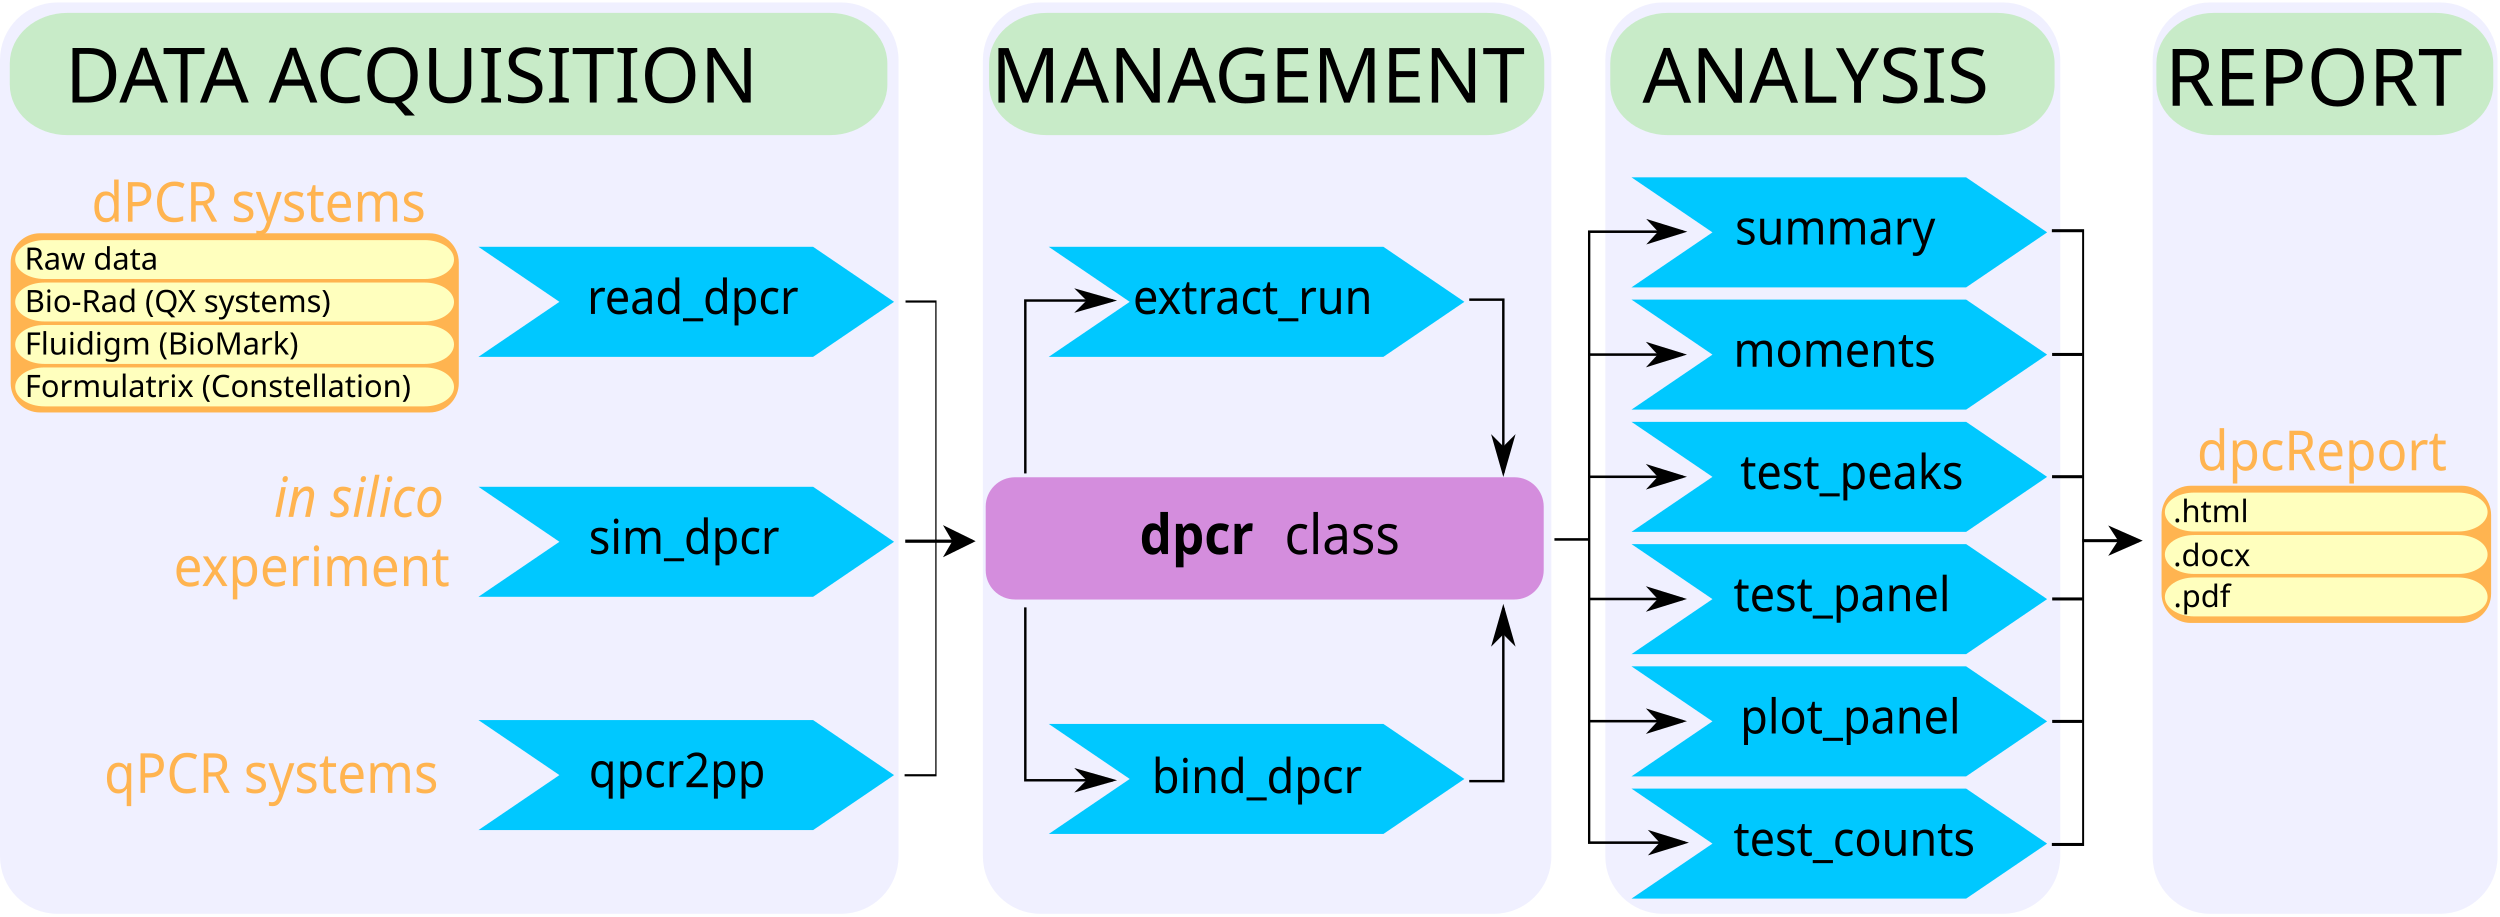
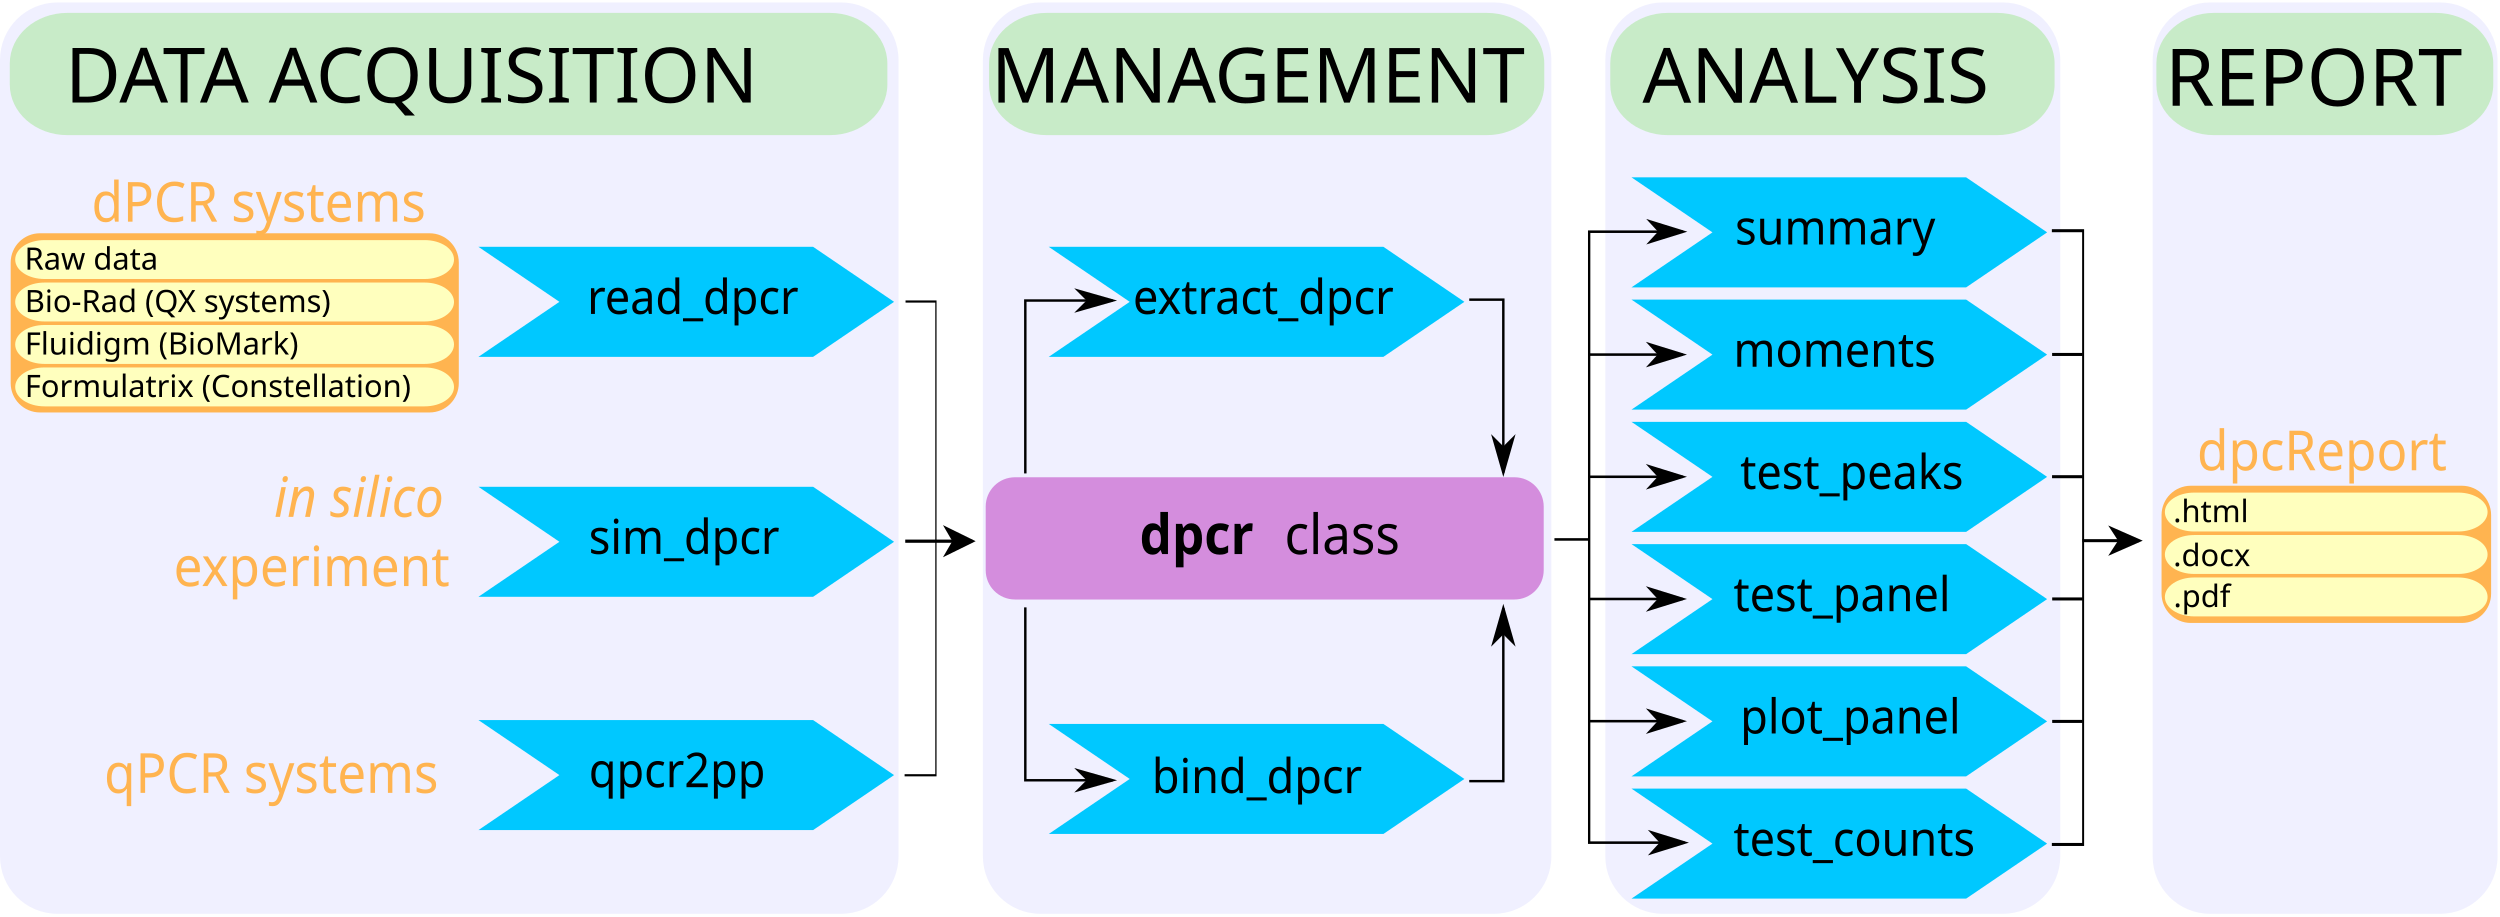
<svg xmlns="http://www.w3.org/2000/svg" id="svg2" version="1.1" width="69%" height="69%" viewBox="0 0 1022.5 375" xml:space="preserve">
  <defs id="defs6" />
  <g id="g10" transform="matrix(1.25,0,0,-1.25,0,375)">
    <g id="g12" transform="scale(0.1,0.1)">
      <path d="m 7231.84,2991.97 751.79,0 c 104.34,0 188.36,-84.02 188.36,-188.4 l 0,-2605.191 c 0,-104.34 -84.02,-188.359 -188.36,-188.359 l -751.79,0 c -104.38,0 -188.4,84.02 -188.4,188.359 l 0,2605.191 c 0,104.38 84.02,188.4 188.4,188.4 z" style="fill:#f0f0ff;fill-opacity:1;fill-rule:nonzero;stroke:none" id="path14" />
      <path d="m 7244.1,2957.83 725.47,0 c 104.38,0 188.4,-73.91 188.4,-165.74 l 0,-68.56 c 0,-91.79 -84.02,-165.7 -188.4,-165.7 l -725.47,0 c -104.37,0 -188.4,73.91 -188.4,165.7 l 0,68.56 c 0,91.83 84.03,165.74 188.4,165.74 z" style="fill:#c8ebc8;fill-opacity:1;fill-rule:nonzero;stroke:none" id="path16" />
      <g id="g18" transform="scale(10,10)">
        <text transform="matrix(1,0,0,-1,708.371,265.411)" id="text20">
          <tspan style="fill:#000000;fill-opacity:1;fill-rule:nonzero;stroke:none;font-family:Verdana;font-variant:normal;font-weight:normal;font-size:26;writing-mode:lr;-inkscape-font-specification:Verdana" x="0 18.07 34.502 50.18 70.642 87.984" y="0" id="tspan22">REPORT</tspan>
        </text>
      </g>
      <path d="m 5440.98,2991.97 1111.79,0 c 104.38,0 188.4,-84.02 188.4,-188.4 l 0,-2605.191 c 0,-104.34 -84.02,-188.359 -188.4,-188.359 l -1111.79,0 c -104.38,0 -188.4,84.02 -188.4,188.359 l 0,2605.191 c 0,104.38 84.02,188.4 188.4,188.4 z" style="fill:#f0f0ff;fill-opacity:1;fill-rule:nonzero;stroke:none" id="path24" />
      <path d="m 5457.15,2957.83 1077.11,0 c 104.33,0 188.36,-73.91 188.36,-165.74 l 0,-68.56 c 0,-91.79 -84.03,-165.7 -188.36,-165.7 l -1077.11,0 c -104.34,0 -188.36,73.91 -188.36,165.7 l 0,68.56 c 0,91.83 84.02,165.74 188.36,165.74 z" style="fill:#c8ebc8;fill-opacity:1;fill-rule:nonzero;stroke:none" id="path26" />
      <g id="g28" transform="scale(10,10)">
        <text transform="matrix(1,0,0,-1,537.407,266.394)" id="text30">
          <tspan style="fill:#000000;fill-opacity:1;fill-rule:nonzero;stroke:none;font-family:Verdana;font-variant:normal;font-weight:normal;font-size:25;writing-mode:lr;-inkscape-font-specification:Verdana" x="0 17.1 35.8 52.9 64.875 80.25 97.35 107.875" y="0" id="tspan32">ANALYSIS</tspan>
        </text>
      </g>
      <path d="m 3404.38,2991.97 1483.24,0 c 104.37,0 188.4,-84.02 188.4,-188.4 l 0,-2605.191 c 0,-104.34 -84.03,-188.359 -188.4,-188.359 l -1483.24,0 c -104.34,0 -188.36,84.02 -188.36,188.359 l 0,2605.191 c 0,104.38 84.02,188.4 188.36,188.4 z" style="fill:#f0f0ff;fill-opacity:1;fill-rule:nonzero;stroke:none" id="path34" />
      <path d="m 3424.65,2957.83 1439.84,0 c 104.34,0 188.36,-73.91 188.36,-165.74 l 0,-68.56 c 0,-91.79 -84.02,-165.7 -188.36,-165.7 l -1439.84,0 c -104.38,0 -188.4,73.91 -188.4,165.7 l 0,68.56 c 0,91.83 84.02,165.74 188.4,165.74 z" style="fill:#c8ebc8;fill-opacity:1;fill-rule:nonzero;stroke:none" id="path36" />
      <g id="g38" transform="scale(10,10)">
        <text transform="matrix(1,0,0,-1,324.262,266.419)" id="text40">
          <tspan style="fill:#000000;fill-opacity:1;fill-rule:nonzero;stroke:none;font-family:Verdana;font-variant:normal;font-weight:normal;font-size:25;writing-mode:lr;-inkscape-font-specification:Verdana" x="0 21.075 38.175 56.875 73.975 93.35 109.15 130.225 146.1 164.8" y="0" id="tspan42">MANAGEMENT</tspan>
        </text>
      </g>
      <path d="m 188.398,2991.97 2563.202,0 c 104.38,0 188.4,-84.02 188.4,-188.4 l 0,-2605.191 C 2940,94.039 2855.98,10.02 2751.6,10.02 l -2563.202,0 C 84.019,10.02 0,94.039 0,198.379 L 0,2803.57 c 0,104.38 84.019,188.4 188.398,188.4 z" style="fill:#f0f0ff;fill-opacity:1;fill-rule:nonzero;stroke:none" id="path44" />
      <path d="m 220.391,2957.83 2494.649,0 c 104.37,0 188.4,-73.91 188.4,-165.74 l 0,-68.56 c 0,-91.79 -84.03,-165.7 -188.4,-165.7 l -2494.649,0 c -104.371,0 -188.403,73.91 -188.403,165.7 l 0,68.56 c 0,91.83 84.032,165.74 188.403,165.74 z" style="fill:#c8ebc8;fill-opacity:1;fill-rule:nonzero;stroke:none" id="path46" />
      <g id="g48" transform="scale(10,10)">
        <text transform="matrix(1,0,0,-1,21.3016,266.444)" id="text50">
          <tspan style="fill:#000000;fill-opacity:1;fill-rule:nonzero;stroke:none;font-family:Verdana;font-variant:normal;font-weight:normal;font-size:25;writing-mode:lr;-inkscape-font-specification:Verdana" x="0 19.275 34.925 48.9 66 74.8 91.9 109.35 129.025 147.325 157.85 174.95 185.55 200.95 211.475 231.15" y="0" id="tspan52">DATA ACQUISITION</tspan>
        </text>
      </g>
      <path d="m 130.98,2236.77 1274.25,0 c 53.17,0 95.98,-42.81 95.98,-95.97 l 0,-394.42 c 0,-53.16 -42.81,-95.97 -95.98,-95.97 l -1274.25,0 c -53.211,0 -96.019,42.81 -96.019,95.97 l 0,394.42 c 0,53.16 42.809,95.97 96.019,95.97 z" style="fill:#ffb450;fill-opacity:1;fill-rule:nonzero;stroke:none" id="path54" />
      <path d="m 145.699,2214.39 1243.791,0 c 53.21,0 96.02,-28.4 96.02,-63.67 0,-35.27 -42.81,-63.63 -96.02,-63.63 l -1243.791,0 c -53.16,0 -95.969,28.36 -95.969,63.63 0,35.27 42.809,63.67 95.969,63.67 z" style="fill:#ffffbe;fill-opacity:1;fill-rule:nonzero;stroke:none" id="path56" />
      <g id="g58" transform="scale(10,10)">
        <text transform="matrix(1,0,0,-1,8.02578,211.772)" id="text60">
          <tspan style="fill:#000000;fill-opacity:1;fill-rule:nonzero;stroke:none;font-family:Verdana;font-variant:normal;font-weight:normal;font-size:10.102;writing-mode:lr;-inkscape-font-specification:Verdana" x="0 6.819 12.89 21.153 24.709 31.002 37.073 41.053" y="0" id="tspan62">Raw data</tspan>
        </text>
      </g>
      <path d="m 145.699,2075.49 1243.791,0 c 53.21,0 96.02,-28.36 96.02,-63.64 0,-35.27 -42.81,-63.67 -96.02,-63.67 l -1243.791,0 c -53.16,0 -95.969,28.4 -95.969,63.67 0,35.28 42.809,63.64 95.969,63.64 z" style="fill:#ffffbe;fill-opacity:1;fill-rule:nonzero;stroke:none" id="path64" />
      <g id="g66" transform="scale(10,10)">
        <text transform="matrix(1,0,0,-1,8.11562,197.882)" id="text68">
          <tspan style="fill:#000000;fill-opacity:1;fill-rule:nonzero;stroke:none;font-family:Verdana;font-variant:normal;font-weight:normal;font-size:10.102;writing-mode:lr;-inkscape-font-specification:Verdana" x="0 6.93 9.667 15.799 20.385 27.224 33.295 39.588 43.144 47.73 55.68 62.6 66.156 71.449 77.429 82.692 86.672 92.693 102.521 107.784" y="0" id="tspan70">Bio-Rad (QX systems)</tspan>
        </text>
      </g>
      <path d="m 145.699,1936.62 1243.791,0 c 53.21,0 96.02,-28.4 96.02,-63.67 0,-35.28 -42.81,-63.68 -96.02,-63.68 l -1243.791,0 c -53.16,0 -95.969,28.4 -95.969,63.68 0,35.27 42.809,63.67 95.969,63.67 z" style="fill:#ffffbe;fill-opacity:1;fill-rule:nonzero;stroke:none" id="path72" />
      <g id="g74" transform="scale(10,10)">
        <text transform="matrix(1,0,0,-1,8.11562,183.993)" id="text76">
          <tspan style="fill:#000000;fill-opacity:1;fill-rule:nonzero;stroke:none;font-family:Verdana;font-variant:normal;font-weight:normal;font-size:10.102;writing-mode:lr;-inkscape-font-specification:Verdana" x="0 5.808 8.546 14.94 17.678 23.971 26.709 33.002 42.831 46.387 50.973 57.902 60.67 66.802 75.318 81.389 85.702 91.682" y="0" id="tspan78">Fluidigm (BioMark)</tspan>
        </text>
      </g>
      <path d="m 145.699,1797.71 1243.791,0 c 53.21,0 96.02,-28.4 96.02,-63.67 0,-35.27 -42.81,-63.67 -96.02,-63.67 l -1243.791,0 c -53.16,0 -95.969,28.4 -95.969,63.67 0,35.27 42.809,63.67 95.969,63.67 z" style="fill:#ffffbe;fill-opacity:1;fill-rule:nonzero;stroke:none" id="path80" />
      <g id="g82" transform="scale(10,10)">
        <text transform="matrix(1,0,0,-1,8.11562,170.103)" id="text84">
          <tspan style="fill:#000000;fill-opacity:1;fill-rule:nonzero;stroke:none;font-family:Verdana;font-variant:normal;font-weight:normal;font-size:10.102;writing-mode:lr;-inkscape-font-specification:Verdana" x="0 5.566 11.698 16.011 25.84 32.234 35.002 41.073 45.053 49.366 52.134 58.114 61.67 66.256 73.307 79.439 85.833 91.096 95.076 101.097 103.865 106.592 112.663 116.643 119.411 125.543 131.937" y="0" id="tspan86">Formulatrix (Constellation)</tspan>
        </text>
      </g>
      <g id="g88" transform="scale(10,10)">
        <text transform="matrix(0.922646,0,0,-1,29.9492,227.471)" id="text90">
          <tspan style="fill:#ffb450;fill-opacity:1;fill-rule:nonzero;stroke:none;font-family:Verdana;font-variant:normal;font-weight:normal;font-size:18.125;writing-mode:lr;-inkscape-font-specification:Verdana" x="0 11.292 22.221 34.872 47.468 53.848 63.291 74.021 83.464 90.659 101.462 119.097" y="0" id="tspan92">dPCR systems</tspan>
        </text>
      </g>
      <path d="m 1565.39,2192.4 1095.04,0 264.96,-180 -264.96,-180 -1095.04,0 264.96,180 -264.96,180 z" style="fill:#00c8ff;fill-opacity:1;fill-rule:nonzero;stroke:none" id="path94" />
      <g id="g96" transform="scale(10,10)">
        <text transform="matrix(0.936671,0,0,-1,192.115,197.279)" id="text98">
          <tspan style="fill:#000000;fill-opacity:1;fill-rule:nonzero;stroke:none;font-family:Verdana;font-variant:normal;font-weight:normal;font-size:15.714;writing-mode:lr;-inkscape-font-specification:Verdana" x="0 6.71 16.075 25.519 35.308 45.35 55.139 64.929 73.115" y="0" id="tspan100">read_dpcr</tspan>
        </text>
      </g>
      <g id="g102" transform="scale(10,10)">
        <text transform="matrix(0.922646,0,0,-1,34.0672,40.5684)" id="text104">
          <tspan style="fill:#ffb450;fill-opacity:1;fill-rule:nonzero;stroke:none;font-family:Verdana;font-variant:normal;font-weight:normal;font-size:18.125;writing-mode:lr;-inkscape-font-specification:Verdana" x="0 11.292 22.221 34.872 47.468 53.848 63.291 74.021 83.464 90.659 101.462 119.097" y="0" id="tspan106">qPCR systems</tspan>
        </text>
      </g>
      <path d="m 1565.39,643.922 1095.04,0 264.96,-180 -264.96,-180 -1095.04,0 264.96,180 -264.96,180 z" style="fill:#00c8ff;fill-opacity:1;fill-rule:nonzero;stroke:none" id="path108" />
      <g id="g110" transform="scale(10,10)">
        <text transform="matrix(0.936671,0,0,-1,192.668,42.4328)" id="text112">
          <tspan style="fill:#000000;fill-opacity:1;fill-rule:nonzero;stroke:none;font-family:Verdana;font-variant:normal;font-weight:normal;font-size:15.714;writing-mode:lr;-inkscape-font-specification:Verdana" x="0 9.79 19.579 27.766 34.476 44.469 54.259" y="0" id="tspan114">qpcr2pp</tspan>
        </text>
      </g>
      <g id="g116" transform="scale(10,10)">
        <text transform="matrix(0.922646,0,0,-1,89.6738,130.887)" id="text118">
          <tspan style="fill:#ffb450;fill-opacity:1;fill-rule:nonzero;stroke:none;font-family:Verdana;font-style:italic;font-variant:normal;font-size:18.125;writing-mode:lr;-inkscape-font-specification:Verdana-Italic" x="0 4.966 16.439 22.819 32.262 37.228 42.248 47.215 56.658" y="0" id="tspan120">in silico</tspan>
        </text>
        <text transform="matrix(0.922646,0,0,-1,56.81635,108.2311)" id="text122">
          <tspan style="fill:#ffb450;fill-opacity:1;fill-rule:nonzero;stroke:none;font-family:Verdana;font-variant:normal;font-weight:normal;font-size:18.125;writing-mode:lr;-inkscape-font-specification:Verdana" x="0 10.802 21.532 32.824 43.626 51.365 56.331 73.966 84.769 96.242" y="0" id="tspan124">experiment</tspan>
        </text>
      </g>
      <path d="m 1565.39,1407.28 1095.04,0 264.96,-180 -264.96,-180 -1095.04,0 264.96,180 -264.96,180 z" style="fill:#00c8ff;fill-opacity:1;fill-rule:nonzero;stroke:none" id="path126" />
      <g id="g128" transform="scale(10,10)">
        <text transform="matrix(0.936671,0,0,-1,192.654,118.768)" id="text130">
          <tspan style="fill:#000000;fill-opacity:1;fill-rule:nonzero;stroke:none;font-family:Verdana;font-variant:normal;font-weight:normal;font-size:15.714;writing-mode:lr;-inkscape-font-specification:Verdana" x="0 8.187 12.492 27.782 37.775 47.565 57.355 65.541" y="0" id="tspan132">sim_dpcr</tspan>
        </text>
      </g>
      <g id="g134" transform="scale(0.734779,-1.26522)">
        <path d="m 4329.47,-971.563 -298.39,0 298.39,0 z" style="fill:none;stroke:#000000;stroke-opacity:1;stroke-width:8.297;stroke-linecap:square;stroke-linejoin:miter;stroke-miterlimit:4;stroke-dasharray:none" id="path136" />
      </g>
      <path d="m 3120.23,1229.24 -24.37,-42 85.35,42 -85.35,41.99 24.37,-41.99 z" style="fill:#000000;fill-opacity:1;fill-rule:evenodd;stroke:none" id="path138" />
      <g id="g140" transform="scale(-0.734779,1.26522)">
        <path d="m -4246.49,971.563 33.18,-33.198 -116.16,33.198 116.16,33.187 -33.18,-33.187 z" style="fill:none;stroke:#000000;stroke-opacity:1;stroke-width:8.297;stroke-linecap:butt;stroke-linejoin:miter;stroke-miterlimit:4;stroke-dasharray:none" id="path142" />
      </g>
      <g id="g144" transform="scale(0.734779,-1.26522)">
        <path d="m 4032.4,-1591.36 135.25,0 0,1225.147 -139.44,0" style="fill:none;stroke:#000000;stroke-opacity:1;stroke-width:5.609;stroke-linecap:butt;stroke-linejoin:miter;stroke-miterlimit:4;stroke-dasharray:none" id="path146" />
      </g>
      <path d="m 3321.17,1438.42 1633.87,0 c 53.2,0 96.01,-42.82 96.01,-95.98 l 0,-208.01 c 0,-53.16 -42.81,-96.01 -96.01,-96.01 l -1633.87,0 c -53.16,0 -95.97,42.85 -95.97,96.01 l 0,208.01 c 0,53.16 42.81,95.98 95.97,95.98 z" style="fill:#d48ddd;fill-opacity:1;fill-rule:nonzero;stroke:none" id="path148" />
      <g id="g150" transform="scale(10,10)">
        <text transform="matrix(0.922646,0,0,-1,372.876,118.704)" id="text152">
          <tspan style="fill:#000000;fill-opacity:1;fill-rule:nonzero;stroke:none;font-family:Verdana;font-variant:normal;font-weight:bold;font-size:18.125;writing-mode:lr;-inkscape-font-specification:Verdana-Bold" x="0 12.669 25.338 35.995" y="0" id="tspan154">dpcr</tspan>
        </text>
        <text transform="matrix(0.922646,0,0,-1,420.2995,118.704)" id="text156">
          <tspan style="fill:#000000;fill-opacity:1;fill-rule:nonzero;stroke:none;font-family:Verdana;font-variant:normal;font-weight:normal;font-size:18.125;writing-mode:lr;-inkscape-font-specification:Verdana" x="0 9.443 14.409 25.302 34.745" y="0" id="tspan158">class</tspan>
        </text>
      </g>
      <path d="m 3431.45,2192.4 1095.03,0 264.97,-180 -264.97,-180 -1095.03,0 264.96,180 -264.96,180 z" style="fill:#00c8ff;fill-opacity:1;fill-rule:nonzero;stroke:none" id="path160" />
      <g id="g162" transform="scale(10,10)">
        <text transform="matrix(0.936671,0,0,-1,370.72,197.279)" id="text164">
-           <tspan style="fill:#000000;fill-opacity:1;fill-rule:nonzero;stroke:none;font-family:Verdana;font-variant:normal;font-weight:normal;font-size:15.714;writing-mode:lr;-inkscape-font-specification:Verdana" x="0 9.365 18.668 24.859 31.317 40.761 48.948 55.139 65.18 74.97 84.759 92.946" y="0" id="tspan166">extract_run</tspan>
+           <tspan style="fill:#000000;fill-opacity:1;fill-rule:nonzero;stroke:none;font-family:Verdana;font-variant:normal;font-weight:normal;font-size:15.714;writing-mode:lr;-inkscape-font-specification:Verdana" x="0 9.365 18.668 24.859 31.317 40.761 48.948 55.139 65.18 74.97 84.759 92.946" y="0" id="tspan166">extract_dpcr</tspan>
        </text>
      </g>
      <path d="m 3640.59,2016.66 -285.75,0 0,-565.71" style="fill:none;stroke:#000000;stroke-opacity:1;stroke-width:8;stroke-linecap:butt;stroke-linejoin:miter;stroke-miterlimit:4;stroke-dasharray:none" id="path168" />
      <path d="m 3560.59,2016.66 -32,-31.99 112,31.99 -112,32.03 32,-32.03 z" style="fill:#000000;fill-opacity:1;fill-rule:evenodd;stroke:none" id="path170" />
      <path d="m 3560.59,2016.66 -32,-31.99 112,31.99 -112,32.03 32,-32.03 z" style="fill:none;stroke:#000000;stroke-opacity:1;stroke-width:8;stroke-linecap:butt;stroke-linejoin:miter;stroke-miterlimit:4;stroke-dasharray:none" id="path172" />
      <path d="m 4807.42,2019.55 111.45,0 0,-565.74" style="fill:none;stroke:#000000;stroke-opacity:1;stroke-width:8;stroke-linecap:butt;stroke-linejoin:miter;stroke-miterlimit:4;stroke-dasharray:none" id="path174" />
      <path d="m 4918.87,1533.81 -31.99,32.03 31.99,-112.03 31.99,112.03 -31.99,-32.03 z" style="fill:#000000;fill-opacity:1;fill-rule:evenodd;stroke:none" id="path176" />
      <path d="m 4918.87,1533.81 -31.99,32.03 31.99,-112.03 31.99,112.03 -31.99,-32.03 z" style="fill:none;stroke:#000000;stroke-opacity:1;stroke-width:8;stroke-linecap:butt;stroke-linejoin:miter;stroke-miterlimit:4;stroke-dasharray:none" id="path178" />
      <path d="m 3431.45,271.27 1095.03,0 264.97,180 -264.97,180 -1095.03,0 264.96,-180 -264.96,-180 z" style="fill:#00c8ff;fill-opacity:1;fill-rule:nonzero;stroke:none" id="path180" />
      <path d="m 3640.59,446.969 -285.75,0 0,565.701" style="fill:none;stroke:#000000;stroke-opacity:1;stroke-width:8;stroke-linecap:butt;stroke-linejoin:miter;stroke-miterlimit:4;stroke-dasharray:none" id="path182" />
      <path d="m 3560.59,446.969 -32,31.992 112,-31.992 -112,-31.989 32,31.989 z" style="fill:#000000;fill-opacity:1;fill-rule:evenodd;stroke:none" id="path184" />
      <path d="m 3560.59,446.969 -32,31.992 112,-31.992 -112,-31.989 32,31.989 z" style="fill:none;stroke:#000000;stroke-opacity:1;stroke-width:8;stroke-linecap:butt;stroke-linejoin:miter;stroke-miterlimit:4;stroke-dasharray:none" id="path186" />
      <path d="m 4807.42,444.121 111.45,0 0,565.699" style="fill:none;stroke:#000000;stroke-opacity:1;stroke-width:8;stroke-linecap:butt;stroke-linejoin:miter;stroke-miterlimit:4;stroke-dasharray:none" id="path188" />
      <path d="m 4918.87,929.82 -31.99,-31.992 31.99,111.992 31.99,-111.992 -31.99,31.992 z" style="fill:#000000;fill-opacity:1;fill-rule:evenodd;stroke:none" id="path190" />
      <path d="m 4918.87,929.82 -31.99,-31.988 31.99,111.988 31.99,-111.988 -31.99,31.988 z" style="fill:none;stroke:#000000;stroke-opacity:1;stroke-width:8;stroke-linecap:butt;stroke-linejoin:miter;stroke-miterlimit:4;stroke-dasharray:none" id="path192" />
      <g id="g194" transform="scale(10,10)">
        <text transform="matrix(0.936671,0,0,-1,376.9,40.5133)" id="text196">
          <tspan style="fill:#000000;fill-opacity:1;fill-rule:nonzero;stroke:none;font-family:Verdana;font-variant:normal;font-weight:normal;font-size:15.714;writing-mode:lr;-inkscape-font-specification:Verdana" x="0 9.79 14.048 23.995 33.784 43.778 53.568 63.357 71.544" y="0" id="tspan198">bind_dpcr</tspan>
        </text>
      </g>
      <path d="m 5338.2,2419.7 1095,0 265,-180 -265,-180 -1095,0 264.96,180 -264.96,180 z" style="fill:#00c8ff;fill-opacity:1;fill-rule:nonzero;stroke:none" id="path200" />
      <g id="g202" transform="scale(10,10)">
        <text transform="matrix(0.936671,0,0,-1,567.724,220.009)" id="text204">
          <tspan style="fill:#000000;fill-opacity:1;fill-rule:nonzero;stroke:none;font-family:Verdana;font-variant:normal;font-weight:normal;font-size:15.714;writing-mode:lr;-inkscape-font-specification:Verdana" x="0 8.187 18.133 33.423 48.712 58.156 64.866" y="0" id="tspan206">summary</tspan>
        </text>
      </g>
      <path d="m 5338.16,1619.7 1095.04,0 264.96,-180 -264.96,-180 -1095.04,0 265,180 -265,180 z" style="fill:#00c8ff;fill-opacity:1;fill-rule:nonzero;stroke:none" id="path208" />
      <g id="g210" transform="scale(10,10)">
        <text transform="matrix(0.936671,0,0,-1,569.395,140.009)" id="text212">
          <tspan style="fill:#000000;fill-opacity:1;fill-rule:nonzero;stroke:none;font-family:Verdana;font-variant:normal;font-weight:normal;font-size:15.714;writing-mode:lr;-inkscape-font-specification:Verdana" x="0 6.191 15.556 23.743 29.934 39.928 49.718 59.083 68.574 77.877" y="0" id="tspan214">test_peaks</tspan>
        </text>
      </g>
      <path d="m 5338.16,1219.7 1095.04,0 264.96,-180 -264.96,-180.001 -1095.04,0 265,180.001 -265,180 z" style="fill:#00c8ff;fill-opacity:1;fill-rule:nonzero;stroke:none" id="path216" />
      <g id="g218" transform="scale(10,10)">
        <text transform="matrix(0.936671,0,0,-1,567.185,100.009)" id="text220">
          <tspan style="fill:#000000;fill-opacity:1;fill-rule:nonzero;stroke:none;font-family:Verdana;font-variant:normal;font-weight:normal;font-size:15.714;writing-mode:lr;-inkscape-font-specification:Verdana" x="0 6.191 15.556 23.743 29.934 39.928 49.718 59.209 69.155 78.521" y="0" id="tspan222">test_panel</tspan>
        </text>
      </g>
      <path d="m 5338.16,819.699 1095.04,0 264.96,-180 -264.96,-180 -1095.04,0 265,180 -265,180 z" style="fill:#00c8ff;fill-opacity:1;fill-rule:nonzero;stroke:none" id="path224" />
      <g id="g226" transform="scale(10,10)">
        <text transform="matrix(0.936671,0,0,-1,569.395,60.0094)" id="text228">
          <tspan style="fill:#000000;fill-opacity:1;fill-rule:nonzero;stroke:none;font-family:Verdana;font-variant:normal;font-weight:normal;font-size:15.714;writing-mode:lr;-inkscape-font-specification:Verdana" x="0 9.79 14.048 23.586 29.777 39.771 49.561 59.052 68.998 78.364" y="0" id="tspan230">plot_panel</tspan>
        </text>
      </g>
      <path d="m 5338.16,419.699 1095.04,0 264.96,-180 -264.96,-180 -1095.04,0 265,180 -265,180 z" style="fill:#00c8ff;fill-opacity:1;fill-rule:nonzero;stroke:none" id="path232" />
      <g id="g234" transform="scale(10,10)">
        <text transform="matrix(0.936671,0,0,-1,567.185,20.0094)" id="text236">
          <tspan style="fill:#000000;fill-opacity:1;fill-rule:nonzero;stroke:none;font-family:Verdana;font-variant:normal;font-weight:normal;font-size:15.714;writing-mode:lr;-inkscape-font-specification:Verdana" x="0 6.191 15.556 23.743 29.934 39.928 48.162 57.7 67.647 77.594 83.785" y="0" id="tspan238">test_counts</tspan>
        </text>
      </g>
      <g id="g240" transform="scale(0.958166,-1.04183)">
        <path d="m 5747.47,-2151.91 -320.72,0 0,1918.791 326.19,0" style="fill:none;stroke:#000000;stroke-opacity:1;stroke-width:8.007;stroke-linecap:butt;stroke-linejoin:miter;stroke-miterlimit:4;stroke-dasharray:none" id="path242" />
      </g>
      <path d="m 5430.31,2241.93 -30.7,-33.4 107.42,33.4 -107.42,33.36 30.7,-33.36 z" style="fill:#000000;fill-opacity:1;fill-rule:evenodd;stroke:none" id="path244" />
      <g id="g246" transform="scale(-0.958166,1.04183)">
        <path d="m -5667.41,2151.91 32.05,-32.06 -112.11,32.06 112.11,32.02 -32.05,-32.02 z" style="fill:none;stroke:#000000;stroke-opacity:1;stroke-width:8.007;stroke-linecap:butt;stroke-linejoin:miter;stroke-miterlimit:4;stroke-dasharray:none" id="path248" />
      </g>
      <path d="m 5435.55,242.871 -30.67,-33.359 107.39,33.359 -107.39,33.359 30.67,-33.359 z" style="fill:#000000;fill-opacity:1;fill-rule:evenodd;stroke:none" id="path250" />
      <g id="g252" transform="scale(-0.958166,1.04183)">
        <path d="m -5672.87,233.119 32,-32.02 -112.07,32.02 112.07,32.02 -32,-32.02 z" style="fill:none;stroke:#000000;stroke-opacity:1;stroke-width:8.007;stroke-linecap:butt;stroke-linejoin:miter;stroke-miterlimit:4;stroke-dasharray:none" id="path254" />
      </g>
      <g id="g256" transform="scale(0.958166,-1.04183)">
        <path d="m 5308.16,-1185.39 118.55,0" style="fill:none;stroke:#000000;stroke-opacity:1;stroke-width:8.007;stroke-linecap:butt;stroke-linejoin:miter;stroke-miterlimit:4;stroke-dasharray:none" id="path258" />
      </g>
      <g id="g260" transform="scale(0.958166,-1.04183)">
        <path d="m 5746.25,-1765.91 -322.81,0" style="fill:none;stroke:#000000;stroke-opacity:1;stroke-width:8.007;stroke-linecap:butt;stroke-linejoin:miter;stroke-miterlimit:4;stroke-dasharray:none" id="path262" />
      </g>
      <path d="m 5429.14,1839.78 -30.66,-33.36 107.38,33.36 -107.38,33.36 30.66,-33.36 z" style="fill:#000000;fill-opacity:1;fill-rule:evenodd;stroke:none" id="path264" />
      <g id="g266" transform="scale(-0.958166,1.04183)">
        <path d="m -5666.18,1765.91 32,-32.02 -112.07,32.02 112.07,32.02 -32,-32.02 z" style="fill:none;stroke:#000000;stroke-opacity:1;stroke-width:8.007;stroke-linecap:butt;stroke-linejoin:miter;stroke-miterlimit:4;stroke-dasharray:none" id="path268" />
      </g>
      <g id="g270" transform="scale(0.958166,-1.04183)">
        <path d="m 5746.25,-1382.16 -322.81,0" style="fill:none;stroke:#000000;stroke-opacity:1;stroke-width:8.007;stroke-linecap:butt;stroke-linejoin:miter;stroke-miterlimit:4;stroke-dasharray:none" id="path272" />
      </g>
      <path d="m 5429.14,1439.98 -30.66,-33.4 107.38,33.4 -107.38,33.36 30.66,-33.36 z" style="fill:#000000;fill-opacity:1;fill-rule:evenodd;stroke:none" id="path274" />
      <g id="g276" transform="scale(-0.958166,1.04183)">
        <path d="m -5666.18,1382.16 32,-32.06 -112.07,32.06 112.07,32.02 -32,-32.02 z" style="fill:none;stroke:#000000;stroke-opacity:1;stroke-width:8.007;stroke-linecap:butt;stroke-linejoin:miter;stroke-miterlimit:4;stroke-dasharray:none" id="path278" />
      </g>
      <g id="g280" transform="scale(0.958166,-1.04183)">
        <path d="m 5746.25,-998.363 -322.81,0" style="fill:none;stroke:#000000;stroke-opacity:1;stroke-width:8.007;stroke-linecap:butt;stroke-linejoin:miter;stroke-miterlimit:4;stroke-dasharray:none" id="path282" />
      </g>
      <path d="m 5429.14,1040.13 -30.66,-33.36 107.38,33.36 -107.38,33.4 30.66,-33.4 z" style="fill:#000000;fill-opacity:1;fill-rule:evenodd;stroke:none" id="path284" />
      <g id="g286" transform="scale(-0.958166,1.04183)">
        <path d="m -5666.18,998.363 32,-32.02 -112.07,32.02 112.07,32.057 -32,-32.057 z" style="fill:none;stroke:#000000;stroke-opacity:1;stroke-width:8.007;stroke-linecap:butt;stroke-linejoin:miter;stroke-miterlimit:4;stroke-dasharray:none" id="path288" />
      </g>
      <g id="g290" transform="scale(0.958166,-1.04183)">
        <path d="m 5746.25,-614.62 -322.81,0" style="fill:none;stroke:#000000;stroke-opacity:1;stroke-width:8.007;stroke-linecap:butt;stroke-linejoin:miter;stroke-miterlimit:4;stroke-dasharray:none" id="path292" />
      </g>
      <path d="m 5429.14,640.328 -30.66,-33.359 107.38,33.359 -107.38,33.402 30.66,-33.402 z" style="fill:#000000;fill-opacity:1;fill-rule:evenodd;stroke:none" id="path294" />
      <g id="g296" transform="scale(-0.958166,1.04183)">
        <path d="m -5666.18,614.62 32,-32.024 -112.07,32.024 112.07,32.057 -32,-32.057 z" style="fill:none;stroke:#000000;stroke-opacity:1;stroke-width:8.007;stroke-linecap:butt;stroke-linejoin:miter;stroke-miterlimit:4;stroke-dasharray:none" id="path298" />
      </g>
      <path d="m 5338.16,2019.7 1095.04,0 264.96,-180 -264.96,-180 -1095.04,0 265,180 -265,180 z" style="fill:#00c8ff;fill-opacity:1;fill-rule:nonzero;stroke:none" id="path300" />
      <g id="g302" transform="scale(10,10)">
        <text transform="matrix(0.936671,0,0,-1,567.185,180.009)" id="text304">
          <tspan style="fill:#000000;fill-opacity:1;fill-rule:nonzero;stroke:none;font-family:Verdana;font-variant:normal;font-weight:normal;font-size:15.714;writing-mode:lr;-inkscape-font-specification:Verdana" x="0 15.289 24.827 40.117 49.482 59.429 65.62" y="0" id="tspan306">moments</tspan>
        </text>
      </g>
      <g id="g308" transform="scale(0.787428,-1.21257)">
        <path d="m 8526.07,-1851.54 129.92,0 0,1656.146 -129.92,0" style="fill:none;stroke:#000000;stroke-opacity:1;stroke-width:8.187;stroke-linecap:butt;stroke-linejoin:miter;stroke-miterlimit:4;stroke-dasharray:none" id="path310" />
      </g>
      <g id="g312" transform="scale(0.787428,-1.21257)">
        <path d="m 8527.17,-1517.64 126.94,0" style="fill:none;stroke:#000000;stroke-opacity:1;stroke-width:8.187;stroke-linecap:butt;stroke-linejoin:miter;stroke-miterlimit:4;stroke-dasharray:none" id="path314" />
      </g>
      <g id="g316" transform="scale(0.787428,-1.21257)">
        <path d="m 8526.87,-1187.76 127.54,0" style="fill:none;stroke:#000000;stroke-opacity:1;stroke-width:8.187;stroke-linecap:butt;stroke-linejoin:miter;stroke-miterlimit:4;stroke-dasharray:none" id="path318" />
      </g>
      <g id="g320" transform="scale(0.787428,-1.21257)">
        <path d="m 8527.47,-857.887 127.24,0" style="fill:none;stroke:#000000;stroke-opacity:1;stroke-width:8.187;stroke-linecap:butt;stroke-linejoin:miter;stroke-miterlimit:4;stroke-dasharray:none" id="path322" />
      </g>
      <g id="g324" transform="scale(0.787428,-1.21257)">
        <path d="m 8527.47,-527.433 126.94,0" style="fill:none;stroke:#000000;stroke-opacity:1;stroke-width:8.187;stroke-linecap:butt;stroke-linejoin:miter;stroke-miterlimit:4;stroke-dasharray:none" id="path326" />
      </g>
      <g id="g328" transform="scale(0.787428,-1.21257)">
        <path d="m 8653.27,-1015.16 235.58,0" style="fill:none;stroke:#000000;stroke-opacity:1;stroke-width:8.187;stroke-linecap:butt;stroke-linejoin:miter;stroke-miterlimit:4;stroke-dasharray:none" id="path330" />
      </g>
      <path d="m 6934.88,1230.95 -25.78,-39.68 90.24,39.68 -90.24,39.73 25.78,-39.73 z" style="fill:#000000;fill-opacity:1;fill-rule:evenodd;stroke:none" id="path332" />
      <g id="g334" transform="scale(-0.787428,1.21257)">
        <path d="m -8807.01,1015.16 32.75,-32.728 -114.59,32.728 114.59,32.76 -32.75,-32.76 z" style="fill:none;stroke:#000000;stroke-opacity:1;stroke-width:8.187;stroke-linecap:butt;stroke-linejoin:miter;stroke-miterlimit:4;stroke-dasharray:none" id="path336" />
      </g>
      <path d="m 7168.59,1410.68 886.37,0 c 53.17,0 95.98,-42.81 95.98,-96.01 l 0,-257 c 0,-53.2 -42.81,-96.01 -95.98,-96.01 l -886.37,0 c -53.2,0 -96.01,42.81 -96.01,96.01 l 0,257 c 0,53.2 42.81,96.01 96.01,96.01 z" style="fill:#ffb450;fill-opacity:1;fill-rule:nonzero;stroke:none" id="path338" />
      <path d="m 7179.45,1388.26 863.95,0 c 53.16,0 95.98,-28.36 95.98,-63.63 0,-35.28 -42.82,-63.68 -95.98,-63.68 l -863.95,0 c -53.2,0 -96.01,28.4 -96.01,63.68 0,35.27 42.81,63.63 96.01,63.63 z" style="fill:#ffffbe;fill-opacity:1;fill-rule:nonzero;stroke:none" id="path340" />
      <g id="g342" transform="scale(10,10)">
        <text transform="matrix(1,0,0,-1,711.077,129.16)" id="text344">
          <tspan style="fill:#000000;fill-opacity:1;fill-rule:nonzero;stroke:none;font-family:Verdana;font-variant:normal;font-weight:normal;font-size:10.102;writing-mode:lr;-inkscape-font-specification:Verdana" x="0 3.677 10.071 14.051 23.88" y="0" id="tspan346">.html</tspan>
        </text>
      </g>
      <path d="m 7179.45,1249.39 863.95,0 c 53.16,0 95.98,-28.4 95.98,-63.67 0,-35.27 -42.82,-63.67 -95.98,-63.67 l -863.95,0 c -53.2,0 -96.01,28.4 -96.01,63.67 0,35.27 42.81,63.67 96.01,63.67 z" style="fill:#ffffbe;fill-opacity:1;fill-rule:nonzero;stroke:none" id="path348" />
      <path d="m 7179.45,1110.49 863.95,0 c 53.16,0 95.98,-28.4 95.98,-63.68 0,-35.27 -42.82,-63.669 -95.98,-63.669 l -863.95,0 c -53.2,0 -96.01,28.399 -96.01,63.669 0,35.28 42.81,63.68 96.01,63.68 z" style="fill:#ffffbe;fill-opacity:1;fill-rule:nonzero;stroke:none" id="path350" />
      <g id="g352" transform="scale(10,10)">
        <text transform="matrix(1,0,0,-1,711.168,101.381)" id="text354">
          <tspan style="fill:#000000;fill-opacity:1;fill-rule:nonzero;stroke:none;font-family:Verdana;font-variant:normal;font-weight:normal;font-size:10.102;writing-mode:lr;-inkscape-font-specification:Verdana" x="0 3.677 9.97 16.264" y="0" id="tspan356">.pdf</tspan>
          <tspan style="fill:#000000;fill-opacity:1;fill-rule:nonzero;stroke:none;font-family:Verdana;font-variant:normal;font-weight:normal;font-size:10.102;writing-mode:lr;-inkscape-font-specification:Verdana" x="-0.09 3.587 9.88 16.012 21.275" y="-13.379" id="tspan358">.docx</tspan>
        </text>
      </g>
      <g id="g360" transform="scale(10,10)">
        <text transform="matrix(0.922646,0,0,-1,718.867,146.137)" id="text362">
          <tspan style="fill:#ffb450;fill-opacity:1;fill-rule:nonzero;stroke:none;font-family:Verdana;font-variant:normal;font-weight:normal;font-size:18.125;writing-mode:lr;-inkscape-font-specification:Verdana" x="0 11.292 22.583 32.026 44.206 55.008 66.3 77.301 85.041" y="0" id="tspan364">dpcReport</tspan>
        </text>
      </g>
    </g>
  </g>
</svg>
